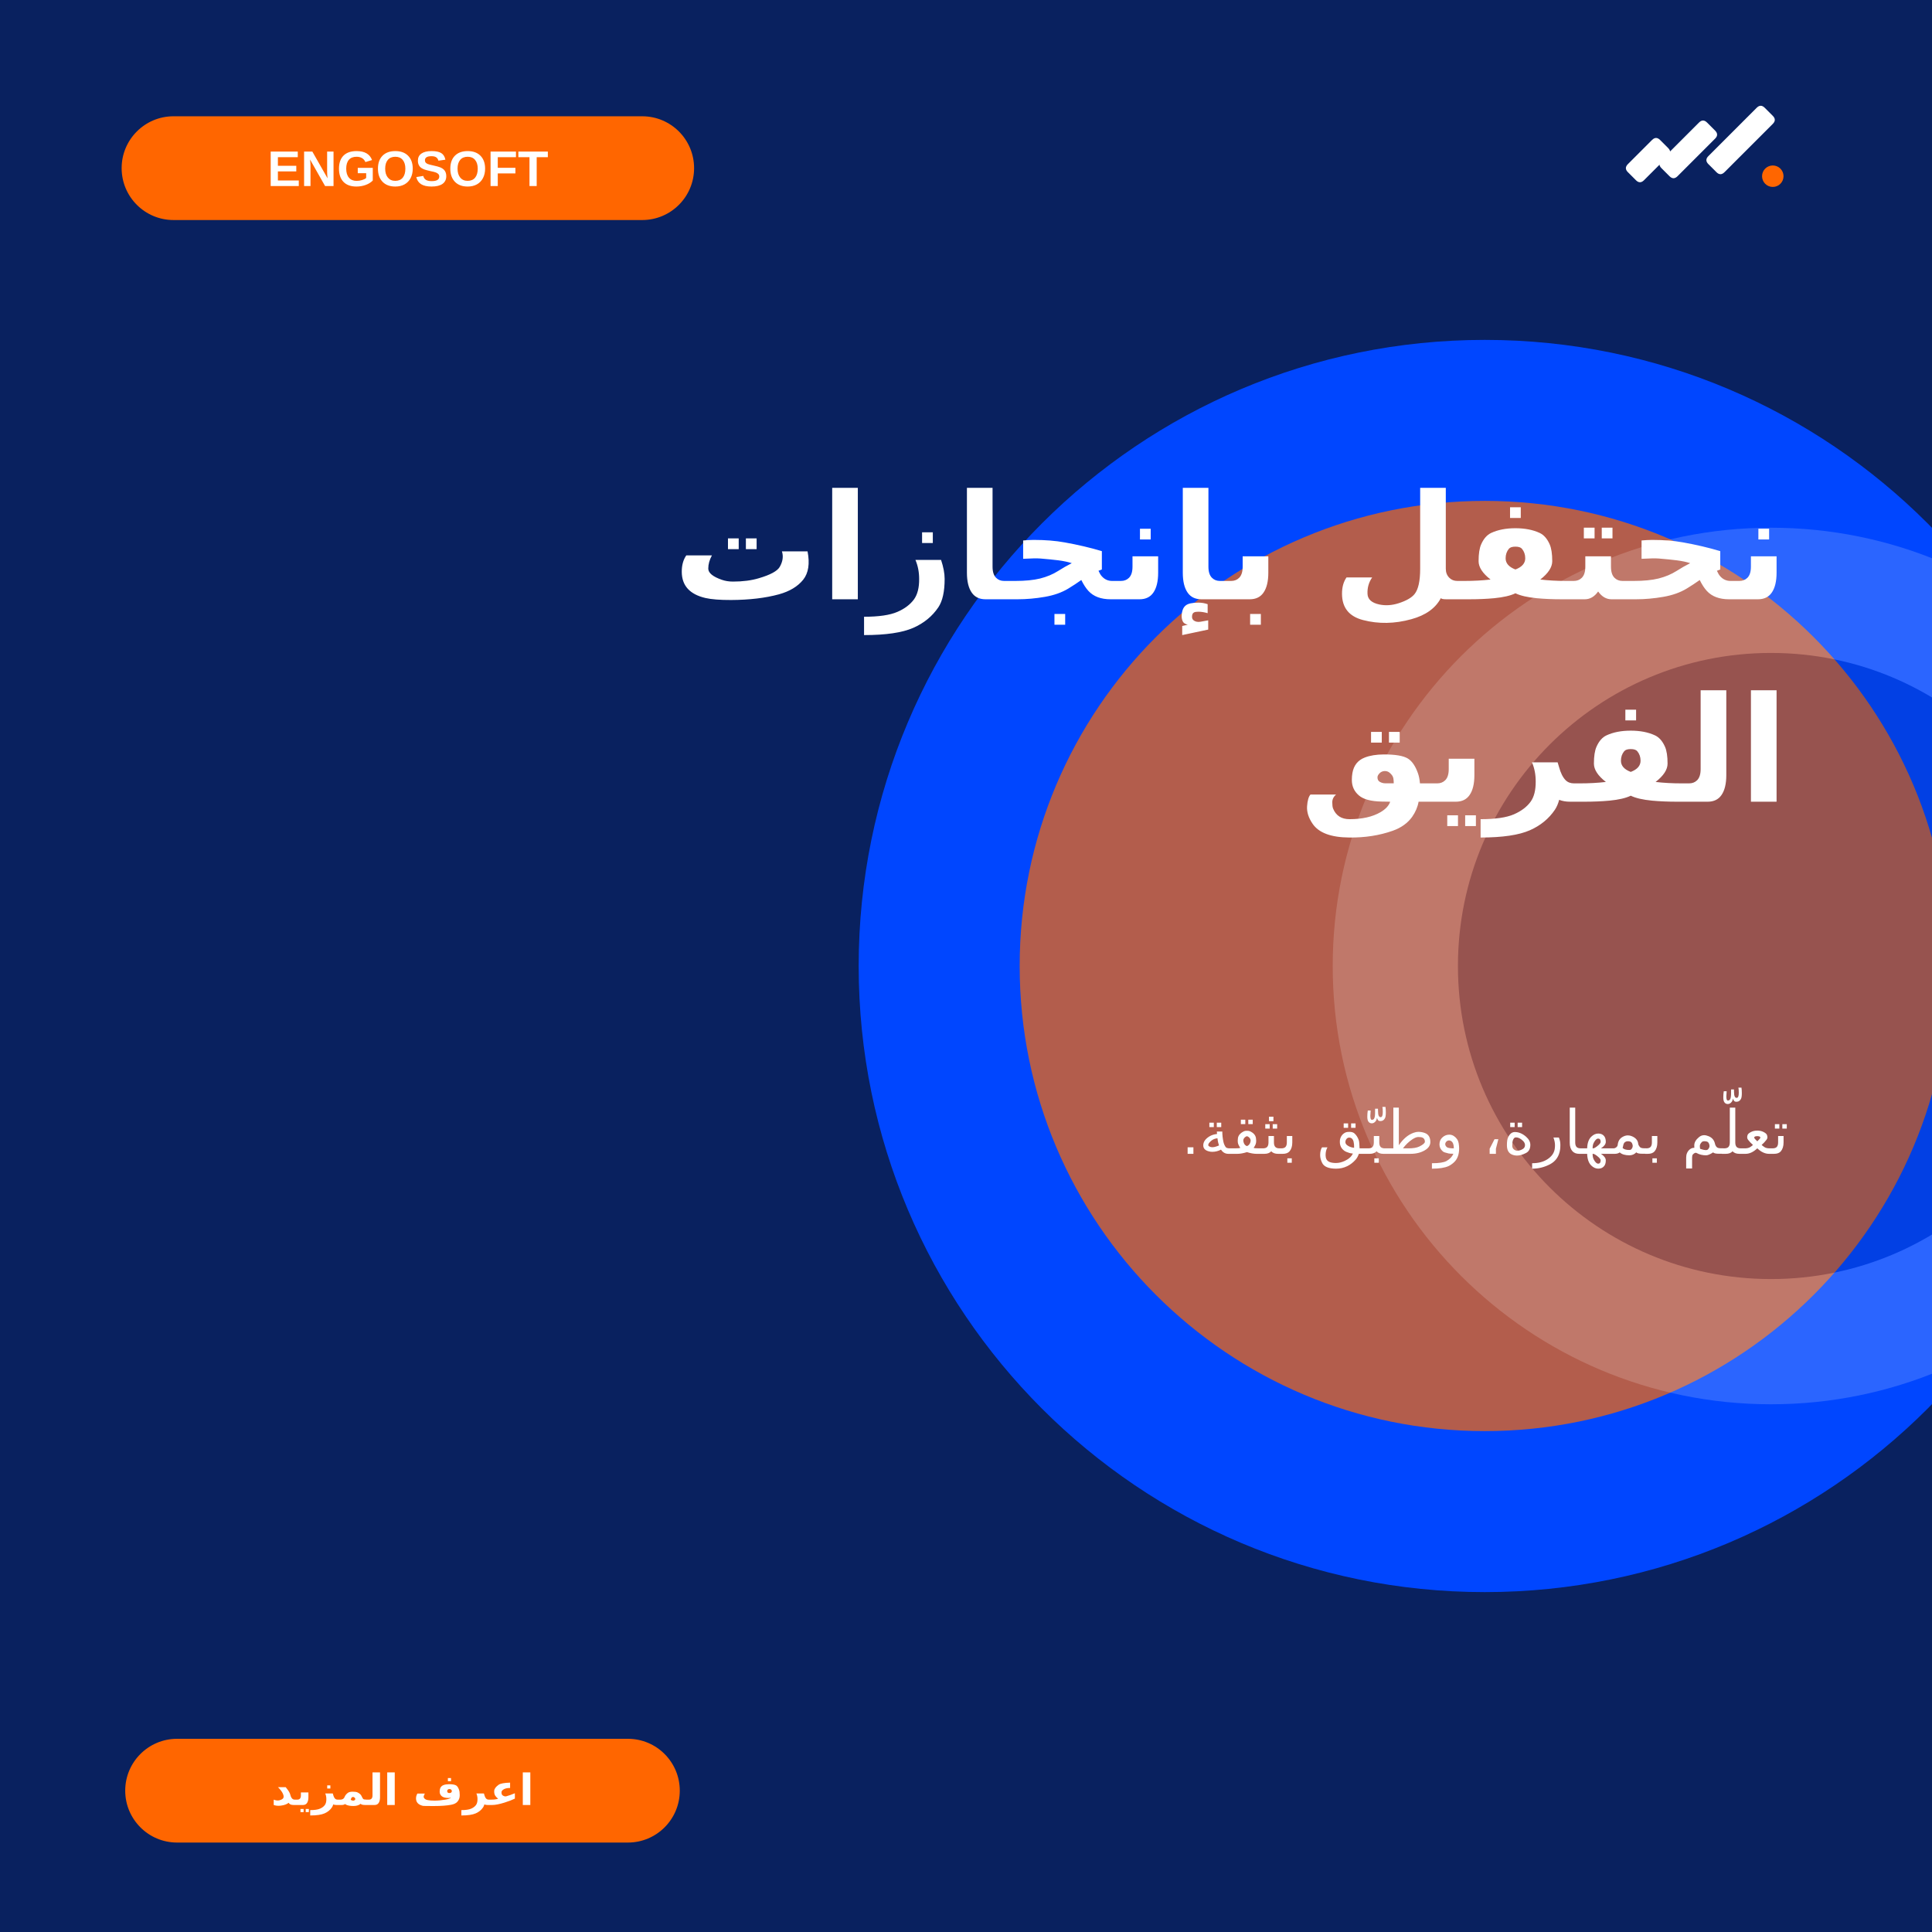
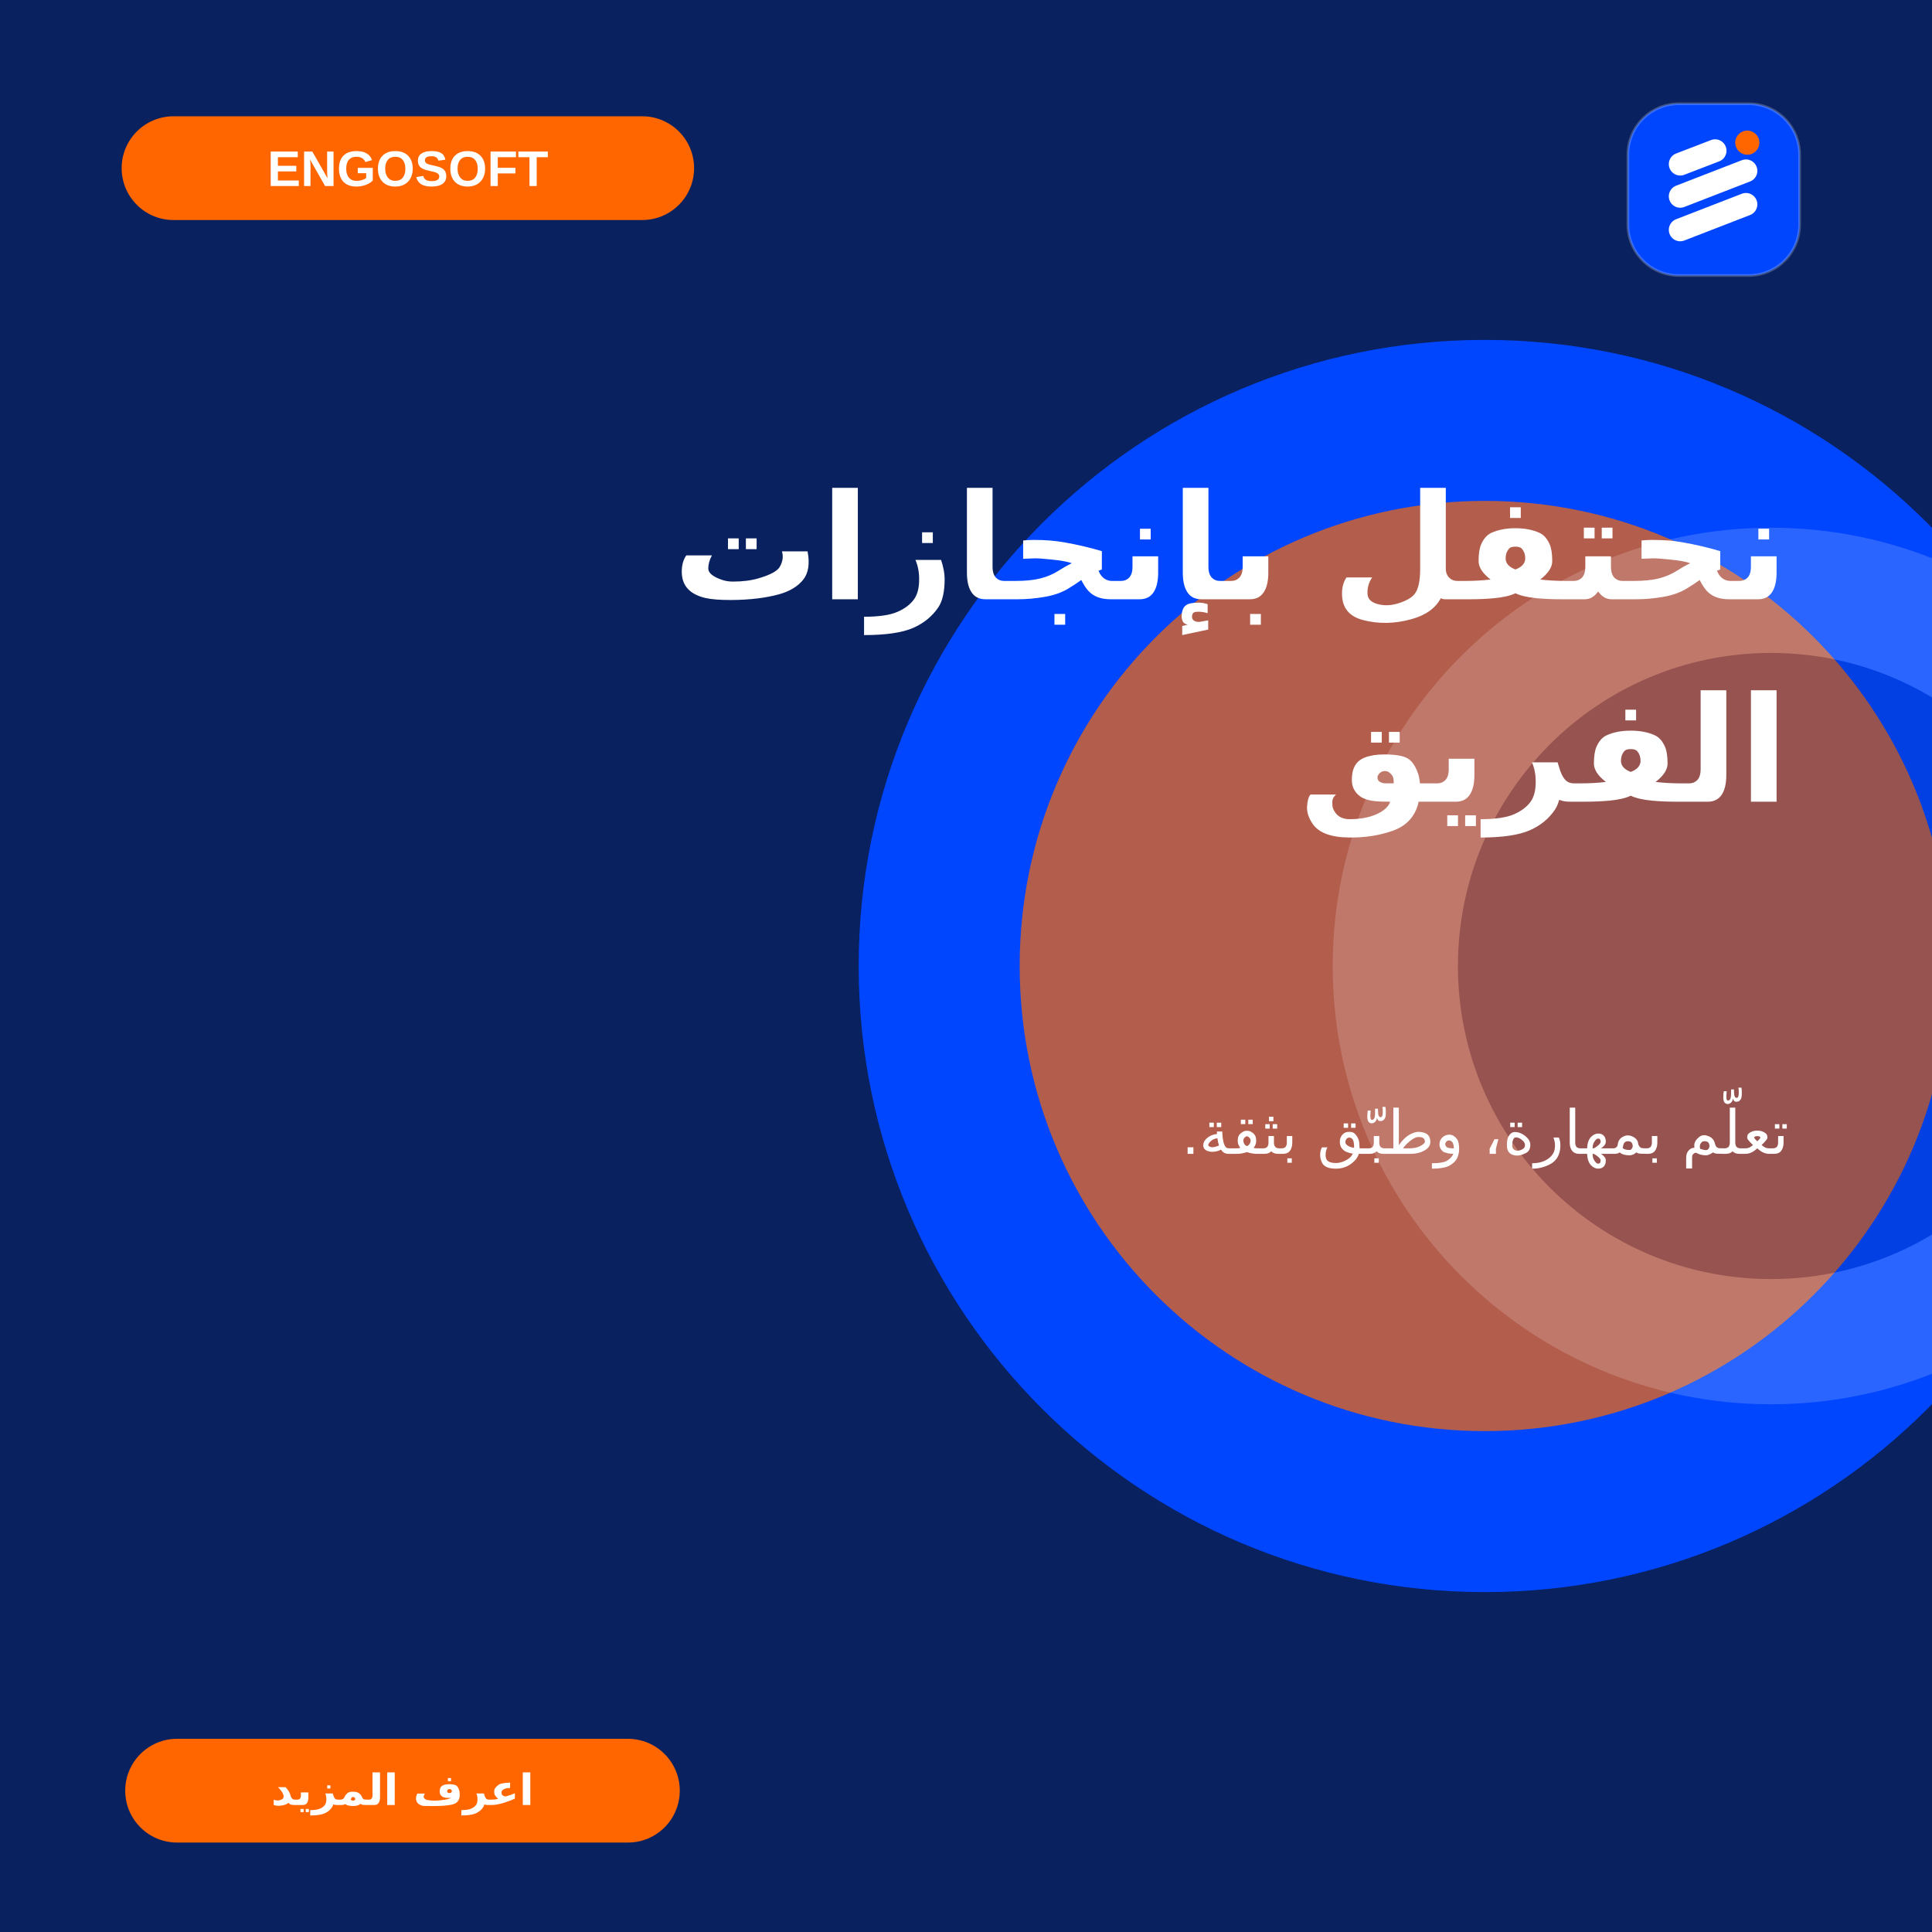
<svg xmlns="http://www.w3.org/2000/svg" width="1080" height="1080" viewBox="0 0 1080 1080" role="img" aria-label="نحتفل بإنجازات الفريق">
  <rect width="1080" height="1080" fill="#09215f" />
  <circle cx="830" cy="540" r="350" fill="#0046ff" />
  <circle cx="830" cy="540" r="260" fill="#ff6600" opacity=".7" />
  <g opacity=".17" fill="#fff">
    <circle cx="990" cy="540" r="245" />
    <circle cx="990" cy="540" r="175" fill="#09215f" />
  </g>
  <rect x="68" y="65" width="320" height="58" rx="29" fill="#ff6600" />
  <text x="228" y="104" text-anchor="middle" fill="#fff" font-family="Almarai, Arial" font-size="28" font-weight="700">ENGOSOFT</text>
-   <g transform="translate(910 58) scale(0.75)" fill="#ffffff">
-     <path d="M0 45 18 27q3-3 6 0l6 6q3 3 0 6L12 57q-3 3-6 0l-6-6q-3-3 0-6Z" />
-     <path d="M25 42 53 14q3-3 6 0l6 6q3 3 0 6L37 54q-3 3-6 0l-6-6q-3-3 0-6Z" />
-     <path d="M60 39 96 3q3-3 6 0l6 6q3 3 0 6L72 51q-3 3-6 0l-6-6q-3-3 0-6Z" />
-     <circle cx="108" cy="54" r="8" fill="#ff6600" />
+   <g transform="translate(910 58) scale(0.75)">
+     <rect width="128" height="128" rx="38" fill="#0046ff" stroke="#ffffff" stroke-opacity=".22" stroke-width="2" />
+     <path d="M39 45 65 35M39 69 88 50M39 94 88 75" stroke="#fff" stroke-width="17" stroke-linecap="round" />
+     <circle cx="89" cy="29" r="9" fill="#ff6600" />
  </g>
  <text x="1000" y="335" direction="rtl" text-anchor="start" fill="#ffffff" font-family="Almarai, Arial, sans-serif" font-size="82" font-weight="700">نحتفل بإنجازات</text>
  <text x="1000" y="448.16" direction="rtl" text-anchor="start" fill="#ffffff" font-family="Almarai, Arial, sans-serif" font-size="82" font-weight="700">الفريق</text>
  <text x="1000" y="645" direction="rtl" text-anchor="start" fill="#ffffff" font-family="Almarai, Arial, sans-serif" font-size="34" font-weight="400">تعلّم بمهارة، وطبّق بثقة.</text>
  <rect x="70" y="972" width="310" height="58" rx="29" fill="#ff6600" />
  <text x="225" y="1009" text-anchor="middle" fill="#fff" font-family="Almarai, Arial" font-size="24" font-weight="700">اعرف المزيد</text>
</svg>
